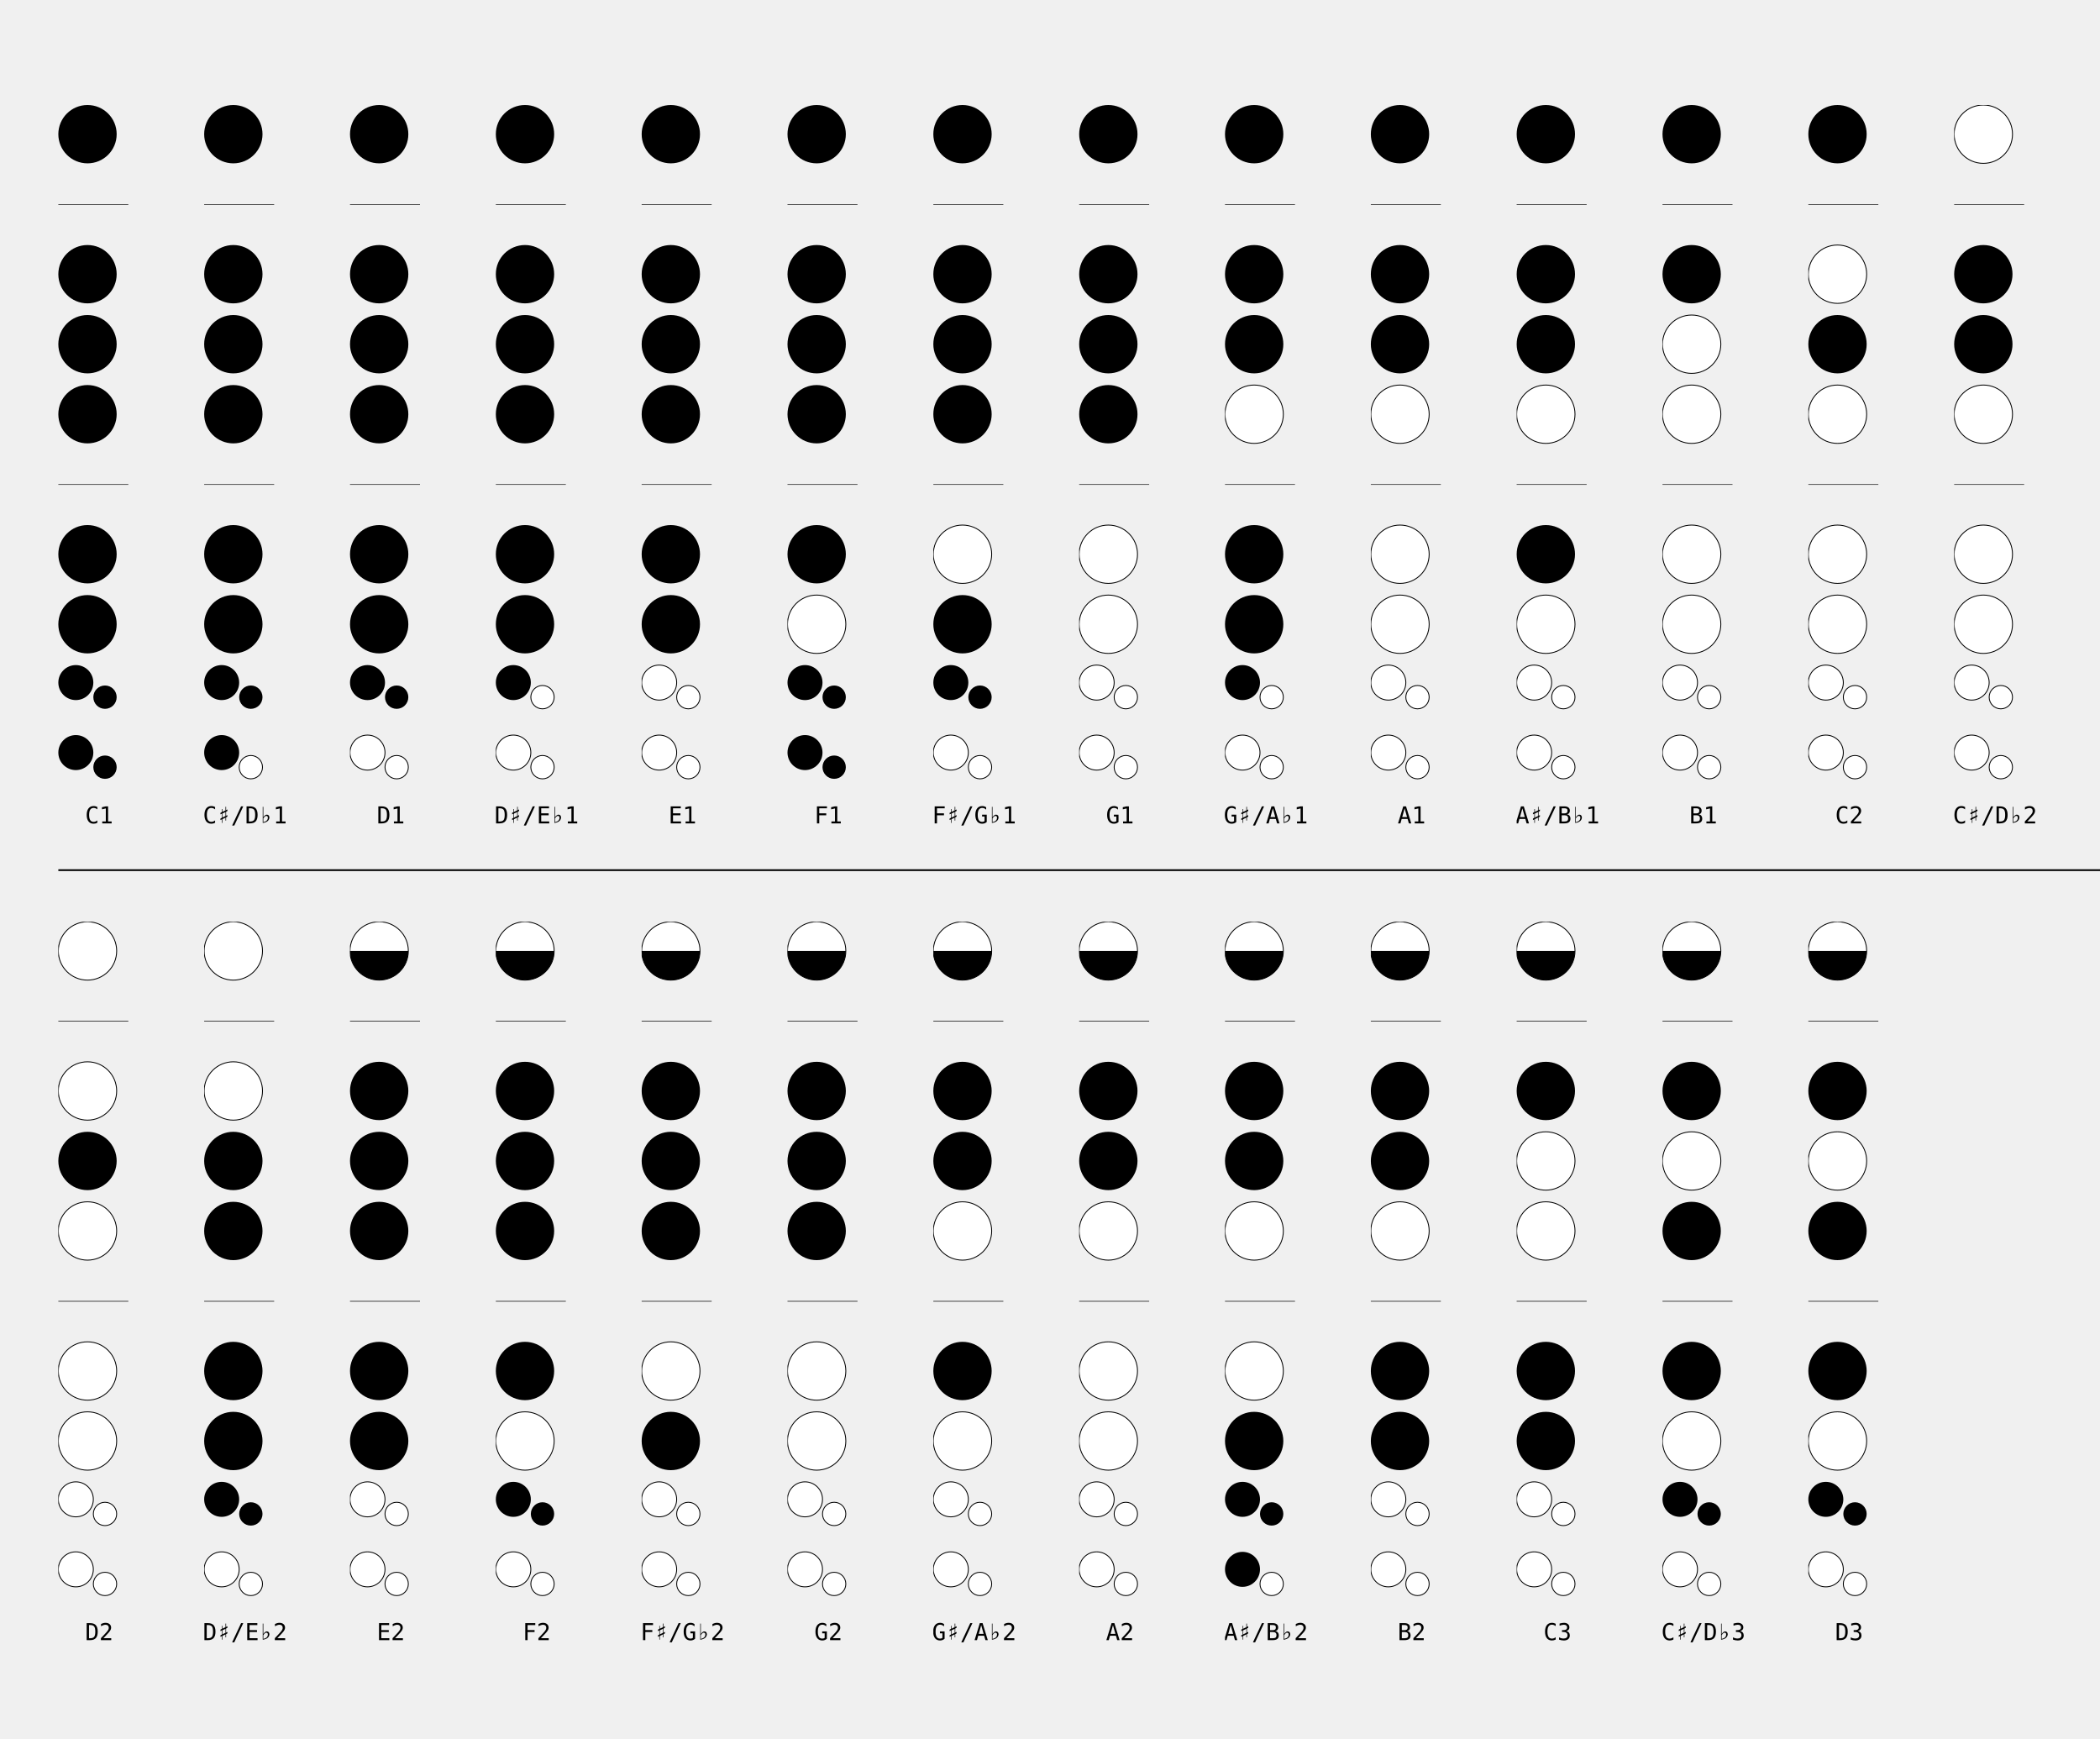
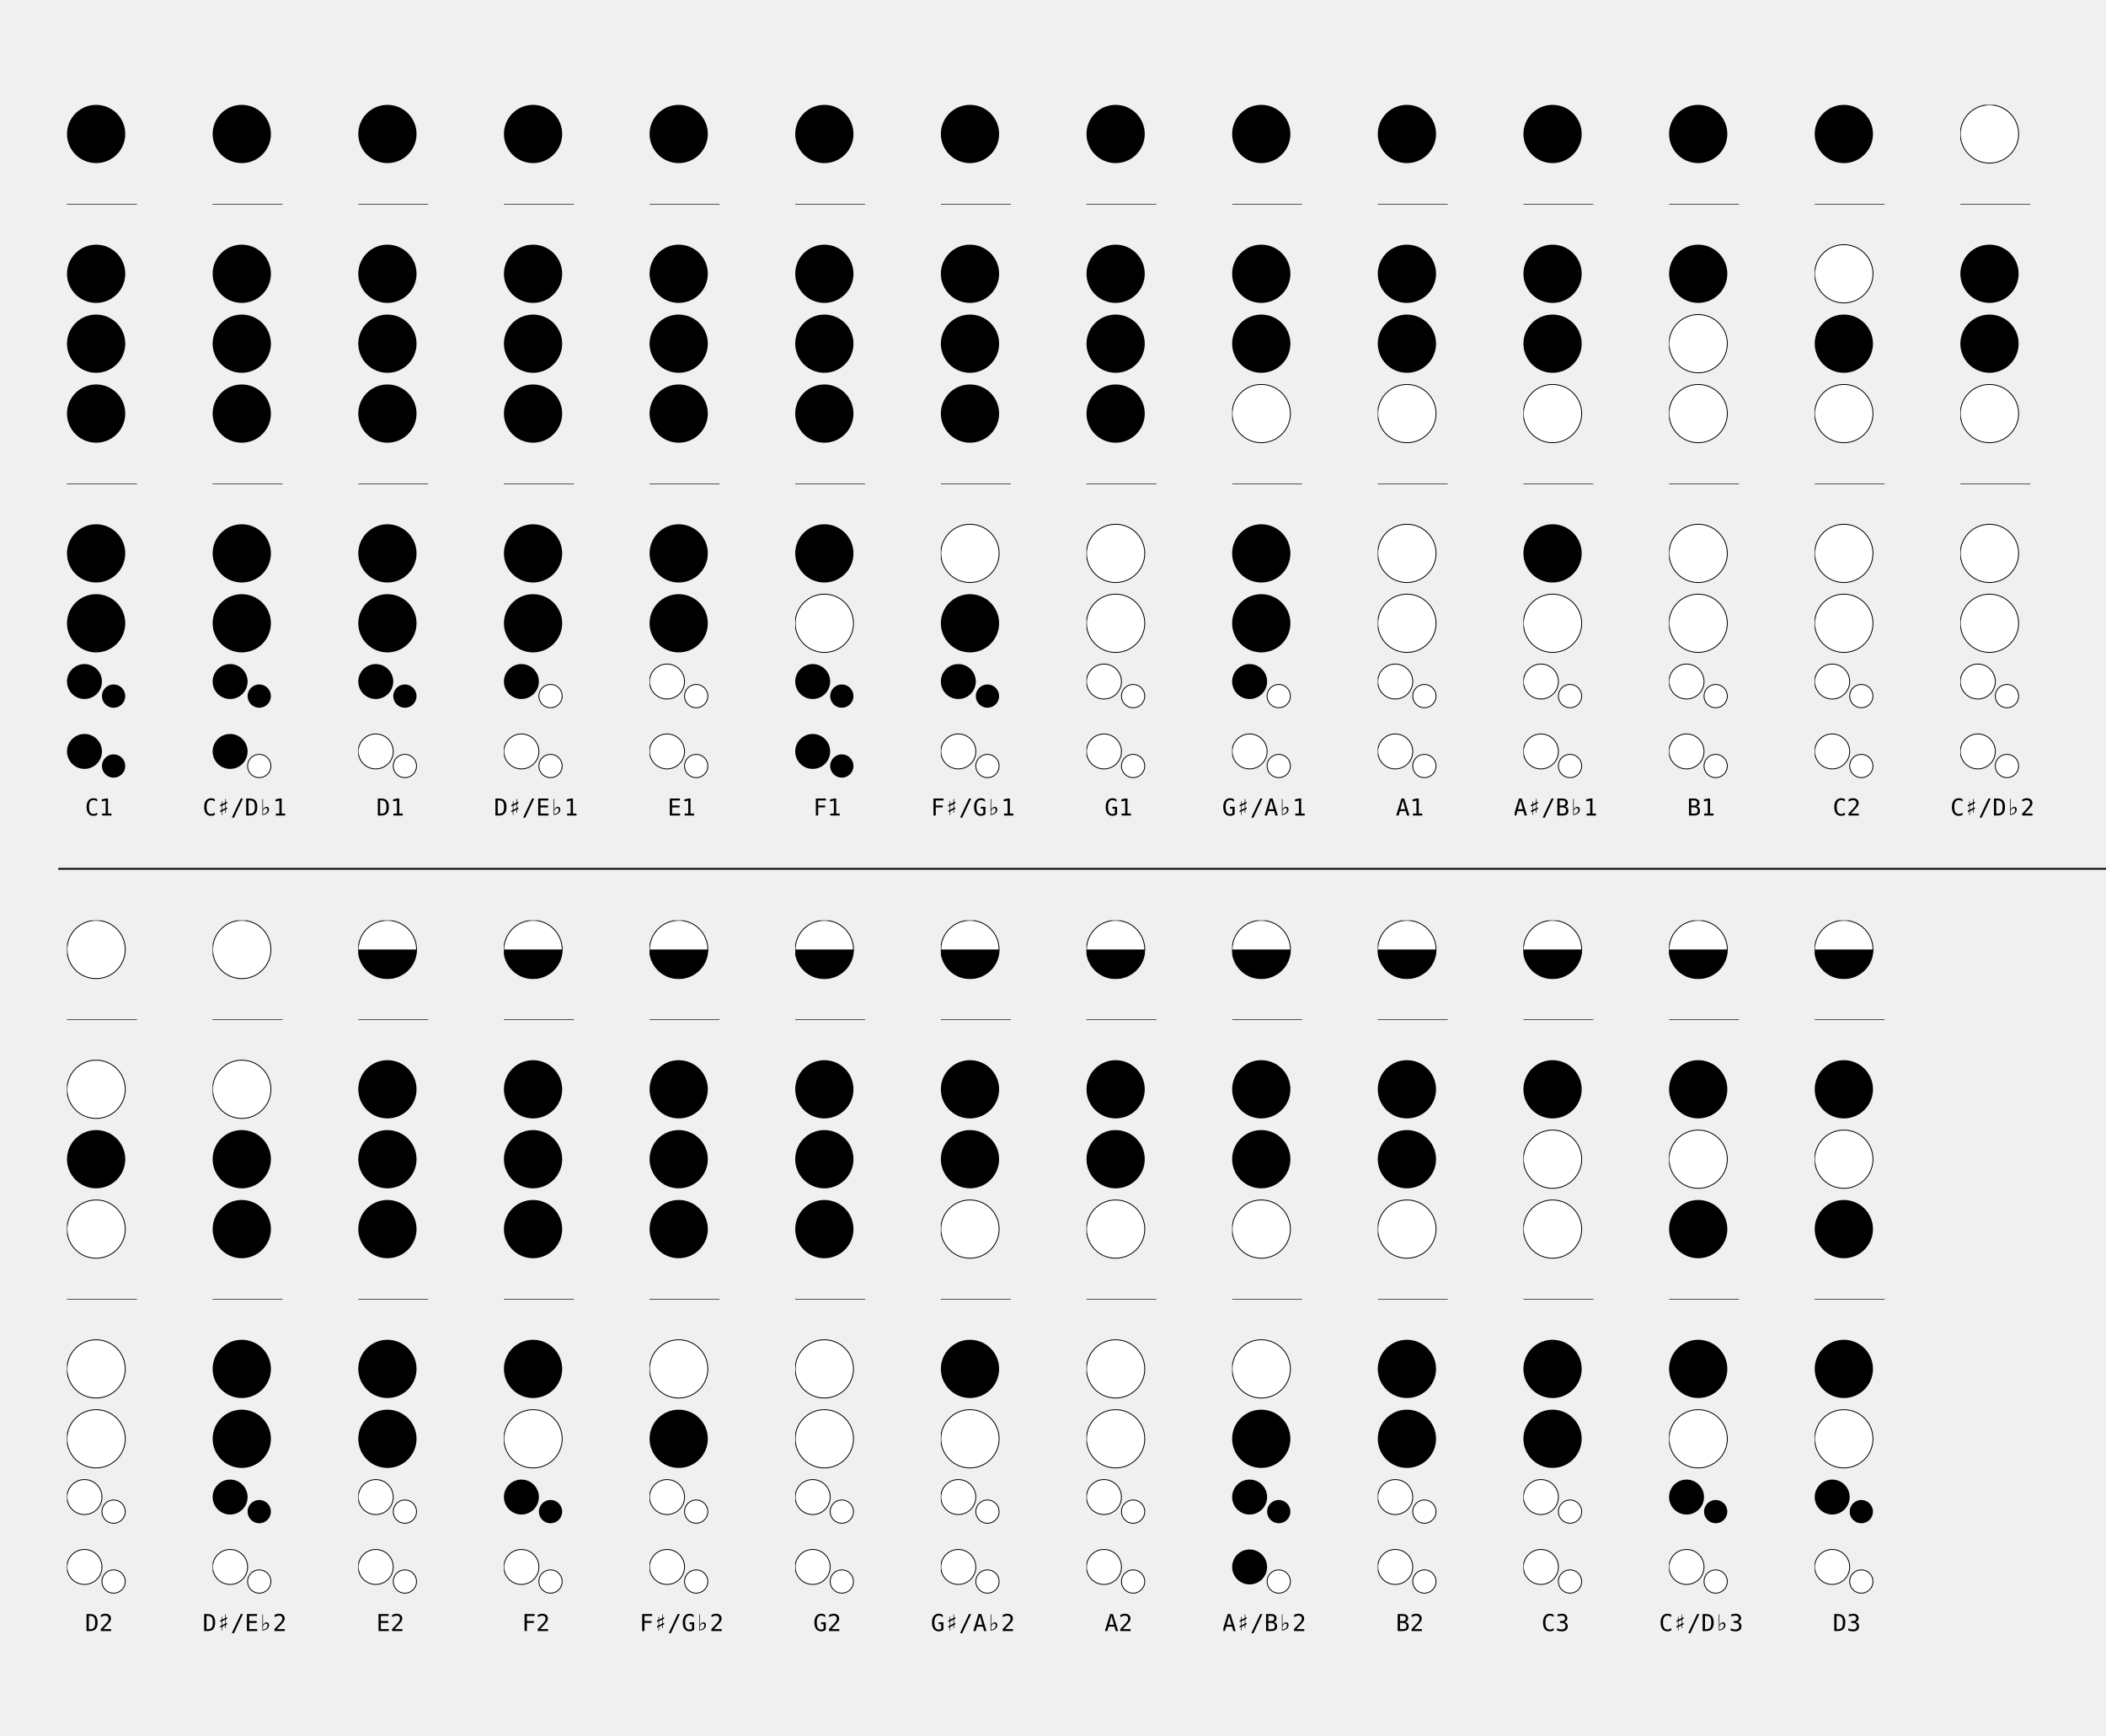
- <svg xmlns="http://www.w3.org/2000/svg" viewBox="0 0 3600 2980">
+ <svg xmlns="http://www.w3.org/2000/svg" viewBox="0 0 3615 2980">
  <defs>
    <circle cx="50" cy="50" r="50" id="pad" />
    <circle cx="80" cy="55" r="20" id="little-hole" />
    <circle cx="30" cy="30" r="30" id="big-hole" />
    <rect x="0" y="50" width="120" height="1" style="fill: black;" id="horizontal-line" />
    <path d="  M 0,50   A 50,50 0 0 0 100,50   Z  " fill="black" id="octave" />
  </defs>
  <style>
    .outline { fill: white; stroke: black; stroke-width: 1.5; }
  </style>
  <svg x="100" y="180">
-     <use x="0" y="0" href="#pad" />
-     <use x="0" y="120" href="#horizontal-line" />
-     <use x="0" y="240" href="#pad" />
-     <use x="0" y="360" href="#pad" />
-     <use x="0" y="480" href="#pad" />
-     <use x="0" y="600" href="#horizontal-line" />
-     <use x="0" y="720" href="#pad" />
-     <use x="0" y="840" href="#pad" />
-     <use x="0" y="960" href="#little-hole" />
-     <use x="0" y="960" href="#big-hole" />
-     <use x="0" y="1080" href="#little-hole" />
-     <use x="0" y="1080" href="#big-hole" />
-     <text x="70" y="1220" font-size="40" font-family="monospace" text-anchor="middle" dominant-baseline="middle">  C1  </text>
+     <svg x="15">
+       <use x="0" y="0" href="#pad" />
+       <use x="0" y="120" href="#horizontal-line" />
+       <use x="0" y="240" href="#pad" />
+       <use x="0" y="360" href="#pad" />
+       <use x="0" y="480" href="#pad" />
+       <use x="0" y="600" href="#horizontal-line" />
+       <use x="0" y="720" href="#pad" />
+       <use x="0" y="840" href="#pad" />
+       <use x="0" y="960" href="#little-hole" />
+       <use x="0" y="960" href="#big-hole" />
+       <use x="0" y="1080" href="#little-hole" />
+       <use x="0" y="1080" href="#big-hole" />
+     </svg>
+     <text x="70" font-size="40" font-family="monospace" text-anchor="middle" y="1220">  C1  </text>
  </svg>
  <svg x="350" y="180">
-     <use x="0" y="0" href="#pad" />
-     <use x="0" y="120" href="#horizontal-line" />
-     <use x="0" y="240" href="#pad" />
-     <use x="0" y="360" href="#pad" />
-     <use x="0" y="480" href="#pad" />
-     <use x="0" y="600" href="#horizontal-line" />
-     <use x="0" y="720" href="#pad" />
-     <use x="0" y="840" href="#pad" />
-     <use x="0" y="960" href="#little-hole" />
-     <use x="0" y="960" href="#big-hole" />
-     <use x="0" y="1080" href="#little-hole" class="outline" />
-     <use x="0" y="1080" href="#big-hole" />
-     <text x="70" y="1220" font-size="40" font-family="monospace" text-anchor="middle" dominant-baseline="middle">C♯/D♭1</text>
+     <svg x="15">
+       <use x="0" y="0" href="#pad" />
+       <use x="0" y="120" href="#horizontal-line" />
+       <use x="0" y="240" href="#pad" />
+       <use x="0" y="360" href="#pad" />
+       <use x="0" y="480" href="#pad" />
+       <use x="0" y="600" href="#horizontal-line" />
+       <use x="0" y="720" href="#pad" />
+       <use x="0" y="840" href="#pad" />
+       <use x="0" y="960" href="#little-hole" />
+       <use x="0" y="960" href="#big-hole" />
+       <use x="0" y="1080" href="#little-hole" class="outline" />
+       <use x="0" y="1080" href="#big-hole" />
+     </svg>
+     <text x="70" font-size="40" font-family="monospace" text-anchor="middle" y="1220">C♯/D♭1</text>
  </svg>
  <svg x="600" y="180">
-     <use x="0" y="0" href="#pad" />
-     <use x="0" y="120" href="#horizontal-line" />
-     <use x="0" y="240" href="#pad" />
-     <use x="0" y="360" href="#pad" />
-     <use x="0" y="480" href="#pad" />
-     <use x="0" y="600" href="#horizontal-line" />
-     <use x="0" y="720" href="#pad" />
-     <use x="0" y="840" href="#pad" />
-     <use x="0" y="960" href="#little-hole" />
-     <use x="0" y="960" href="#big-hole" />
-     <use x="0" y="1080" href="#little-hole" class="outline" />
-     <use x="0" y="1080" href="#big-hole" class="outline" />
-     <text x="70" y="1220" font-size="40" font-family="monospace" text-anchor="middle" dominant-baseline="middle">  D1  </text>
+     <svg x="15">
+       <use x="0" y="0" href="#pad" />
+       <use x="0" y="120" href="#horizontal-line" />
+       <use x="0" y="240" href="#pad" />
+       <use x="0" y="360" href="#pad" />
+       <use x="0" y="480" href="#pad" />
+       <use x="0" y="600" href="#horizontal-line" />
+       <use x="0" y="720" href="#pad" />
+       <use x="0" y="840" href="#pad" />
+       <use x="0" y="960" href="#little-hole" />
+       <use x="0" y="960" href="#big-hole" />
+       <use x="0" y="1080" href="#little-hole" class="outline" />
+       <use x="0" y="1080" href="#big-hole" class="outline" />
+     </svg>
+     <text x="70" font-size="40" font-family="monospace" text-anchor="middle" y="1220">  D1  </text>
  </svg>
  <svg x="850" y="180">
-     <use x="0" y="0" href="#pad" />
-     <use x="0" y="120" href="#horizontal-line" />
-     <use x="0" y="240" href="#pad" />
-     <use x="0" y="360" href="#pad" />
-     <use x="0" y="480" href="#pad" />
-     <use x="0" y="600" href="#horizontal-line" />
-     <use x="0" y="720" href="#pad" />
-     <use x="0" y="840" href="#pad" />
-     <use x="0" y="960" href="#little-hole" class="outline" />
-     <use x="0" y="960" href="#big-hole" />
-     <use x="0" y="1080" href="#little-hole" class="outline" />
-     <use x="0" y="1080" href="#big-hole" class="outline" />
-     <text x="70" y="1220" font-size="40" font-family="monospace" text-anchor="middle" dominant-baseline="middle">D♯/E♭1</text>
+     <svg x="15">
+       <use x="0" y="0" href="#pad" />
+       <use x="0" y="120" href="#horizontal-line" />
+       <use x="0" y="240" href="#pad" />
+       <use x="0" y="360" href="#pad" />
+       <use x="0" y="480" href="#pad" />
+       <use x="0" y="600" href="#horizontal-line" />
+       <use x="0" y="720" href="#pad" />
+       <use x="0" y="840" href="#pad" />
+       <use x="0" y="960" href="#little-hole" class="outline" />
+       <use x="0" y="960" href="#big-hole" />
+       <use x="0" y="1080" href="#little-hole" class="outline" />
+       <use x="0" y="1080" href="#big-hole" class="outline" />
+     </svg>
+     <text x="70" font-size="40" font-family="monospace" text-anchor="middle" y="1220">D♯/E♭1</text>
  </svg>
  <svg x="1100" y="180">
-     <use x="0" y="0" href="#pad" />
-     <use x="0" y="120" href="#horizontal-line" />
-     <use x="0" y="240" href="#pad" />
-     <use x="0" y="360" href="#pad" />
-     <use x="0" y="480" href="#pad" />
-     <use x="0" y="600" href="#horizontal-line" />
-     <use x="0" y="720" href="#pad" />
-     <use x="0" y="840" href="#pad" />
-     <use x="0" y="960" href="#little-hole" class="outline" />
-     <use x="0" y="960" href="#big-hole" class="outline" />
-     <use x="0" y="1080" href="#little-hole" class="outline" />
-     <use x="0" y="1080" href="#big-hole" class="outline" />
-     <text x="70" y="1220" font-size="40" font-family="monospace" text-anchor="middle" dominant-baseline="middle">  E1  </text>
+     <svg x="15">
+       <use x="0" y="0" href="#pad" />
+       <use x="0" y="120" href="#horizontal-line" />
+       <use x="0" y="240" href="#pad" />
+       <use x="0" y="360" href="#pad" />
+       <use x="0" y="480" href="#pad" />
+       <use x="0" y="600" href="#horizontal-line" />
+       <use x="0" y="720" href="#pad" />
+       <use x="0" y="840" href="#pad" />
+       <use x="0" y="960" href="#little-hole" class="outline" />
+       <use x="0" y="960" href="#big-hole" class="outline" />
+       <use x="0" y="1080" href="#little-hole" class="outline" />
+       <use x="0" y="1080" href="#big-hole" class="outline" />
+     </svg>
+     <text x="70" font-size="40" font-family="monospace" text-anchor="middle" y="1220">  E1  </text>
  </svg>
  <svg x="1350" y="180">
-     <use x="0" y="0" href="#pad" />
-     <use x="0" y="120" href="#horizontal-line" />
-     <use x="0" y="240" href="#pad" />
-     <use x="0" y="360" href="#pad" />
-     <use x="0" y="480" href="#pad" />
-     <use x="0" y="600" href="#horizontal-line" />
-     <use x="0" y="720" href="#pad" />
-     <use x="0" y="840" href="#pad" class="outline" />
-     <use x="0" y="960" href="#little-hole" />
-     <use x="0" y="960" href="#big-hole" />
-     <use x="0" y="1080" href="#little-hole" />
-     <use x="0" y="1080" href="#big-hole" />
-     <text x="70" y="1220" font-size="40" font-family="monospace" text-anchor="middle" dominant-baseline="middle">  F1  </text>
+     <svg x="15">
+       <use x="0" y="0" href="#pad" />
+       <use x="0" y="120" href="#horizontal-line" />
+       <use x="0" y="240" href="#pad" />
+       <use x="0" y="360" href="#pad" />
+       <use x="0" y="480" href="#pad" />
+       <use x="0" y="600" href="#horizontal-line" />
+       <use x="0" y="720" href="#pad" />
+       <use x="0" y="840" href="#pad" class="outline" />
+       <use x="0" y="960" href="#little-hole" />
+       <use x="0" y="960" href="#big-hole" />
+       <use x="0" y="1080" href="#little-hole" />
+       <use x="0" y="1080" href="#big-hole" />
+     </svg>
+     <text x="70" font-size="40" font-family="monospace" text-anchor="middle" y="1220">  F1  </text>
  </svg>
  <svg x="1600" y="180">
-     <use x="0" y="0" href="#pad" />
-     <use x="0" y="120" href="#horizontal-line" />
-     <use x="0" y="240" href="#pad" />
-     <use x="0" y="360" href="#pad" />
-     <use x="0" y="480" href="#pad" />
-     <use x="0" y="600" href="#horizontal-line" />
-     <use x="0" y="720" href="#pad" class="outline" />
-     <use x="0" y="840" href="#pad" />
-     <use x="0" y="960" href="#little-hole" />
-     <use x="0" y="960" href="#big-hole" />
-     <use x="0" y="1080" href="#little-hole" class="outline" />
-     <use x="0" y="1080" href="#big-hole" class="outline" />
-     <text x="70" y="1220" font-size="40" font-family="monospace" text-anchor="middle" dominant-baseline="middle">F♯/G♭1</text>
+     <svg x="15">
+       <use x="0" y="0" href="#pad" />
+       <use x="0" y="120" href="#horizontal-line" />
+       <use x="0" y="240" href="#pad" />
+       <use x="0" y="360" href="#pad" />
+       <use x="0" y="480" href="#pad" />
+       <use x="0" y="600" href="#horizontal-line" />
+       <use x="0" y="720" href="#pad" class="outline" />
+       <use x="0" y="840" href="#pad" />
+       <use x="0" y="960" href="#little-hole" />
+       <use x="0" y="960" href="#big-hole" />
+       <use x="0" y="1080" href="#little-hole" class="outline" />
+       <use x="0" y="1080" href="#big-hole" class="outline" />
+     </svg>
+     <text x="70" font-size="40" font-family="monospace" text-anchor="middle" y="1220">F♯/G♭1</text>
  </svg>
  <svg x="1850" y="180">
-     <use x="0" y="0" href="#pad" />
-     <use x="0" y="120" href="#horizontal-line" />
-     <use x="0" y="240" href="#pad" />
-     <use x="0" y="360" href="#pad" />
-     <use x="0" y="480" href="#pad" />
-     <use x="0" y="600" href="#horizontal-line" />
-     <use x="0" y="720" href="#pad" class="outline" />
-     <use x="0" y="840" href="#pad" class="outline" />
-     <use x="0" y="960" href="#little-hole" class="outline" />
-     <use x="0" y="960" href="#big-hole" class="outline" />
-     <use x="0" y="1080" href="#little-hole" class="outline" />
-     <use x="0" y="1080" href="#big-hole" class="outline" />
-     <text x="70" y="1220" font-size="40" font-family="monospace" text-anchor="middle" dominant-baseline="middle">  G1  </text>
+     <svg x="15">
+       <use x="0" y="0" href="#pad" />
+       <use x="0" y="120" href="#horizontal-line" />
+       <use x="0" y="240" href="#pad" />
+       <use x="0" y="360" href="#pad" />
+       <use x="0" y="480" href="#pad" />
+       <use x="0" y="600" href="#horizontal-line" />
+       <use x="0" y="720" href="#pad" class="outline" />
+       <use x="0" y="840" href="#pad" class="outline" />
+       <use x="0" y="960" href="#little-hole" class="outline" />
+       <use x="0" y="960" href="#big-hole" class="outline" />
+       <use x="0" y="1080" href="#little-hole" class="outline" />
+       <use x="0" y="1080" href="#big-hole" class="outline" />
+     </svg>
+     <text x="70" font-size="40" font-family="monospace" text-anchor="middle" y="1220">  G1  </text>
  </svg>
  <svg x="2100" y="180">
-     <use x="0" y="0" href="#pad" />
-     <use x="0" y="120" href="#horizontal-line" />
-     <use x="0" y="240" href="#pad" />
-     <use x="0" y="360" href="#pad" />
-     <use x="0" y="480" href="#pad" class="outline" />
-     <use x="0" y="600" href="#horizontal-line" />
-     <use x="0" y="720" href="#pad" />
-     <use x="0" y="840" href="#pad" />
-     <use x="0" y="960" href="#little-hole" class="outline" />
-     <use x="0" y="960" href="#big-hole" />
-     <use x="0" y="1080" href="#little-hole" class="outline" />
-     <use x="0" y="1080" href="#big-hole" class="outline" />
-     <text x="70" y="1220" font-size="40" font-family="monospace" text-anchor="middle" dominant-baseline="middle">G♯/A♭1</text>
+     <svg x="15">
+       <use x="0" y="0" href="#pad" />
+       <use x="0" y="120" href="#horizontal-line" />
+       <use x="0" y="240" href="#pad" />
+       <use x="0" y="360" href="#pad" />
+       <use x="0" y="480" href="#pad" class="outline" />
+       <use x="0" y="600" href="#horizontal-line" />
+       <use x="0" y="720" href="#pad" />
+       <use x="0" y="840" href="#pad" />
+       <use x="0" y="960" href="#little-hole" class="outline" />
+       <use x="0" y="960" href="#big-hole" />
+       <use x="0" y="1080" href="#little-hole" class="outline" />
+       <use x="0" y="1080" href="#big-hole" class="outline" />
+     </svg>
+     <text x="70" font-size="40" font-family="monospace" text-anchor="middle" y="1220">G♯/A♭1</text>
  </svg>
  <svg x="2350" y="180">
-     <use x="0" y="0" href="#pad" />
-     <use x="0" y="120" href="#horizontal-line" />
-     <use x="0" y="240" href="#pad" />
-     <use x="0" y="360" href="#pad" />
-     <use x="0" y="480" href="#pad" class="outline" />
-     <use x="0" y="600" href="#horizontal-line" />
-     <use x="0" y="720" href="#pad" class="outline" />
-     <use x="0" y="840" href="#pad" class="outline" />
-     <use x="0" y="960" href="#little-hole" class="outline" />
-     <use x="0" y="960" href="#big-hole" class="outline" />
-     <use x="0" y="1080" href="#little-hole" class="outline" />
-     <use x="0" y="1080" href="#big-hole" class="outline" />
-     <text x="70" y="1220" font-size="40" font-family="monospace" text-anchor="middle" dominant-baseline="middle">  A1  </text>
+     <svg x="15">
+       <use x="0" y="0" href="#pad" />
+       <use x="0" y="120" href="#horizontal-line" />
+       <use x="0" y="240" href="#pad" />
+       <use x="0" y="360" href="#pad" />
+       <use x="0" y="480" href="#pad" class="outline" />
+       <use x="0" y="600" href="#horizontal-line" />
+       <use x="0" y="720" href="#pad" class="outline" />
+       <use x="0" y="840" href="#pad" class="outline" />
+       <use x="0" y="960" href="#little-hole" class="outline" />
+       <use x="0" y="960" href="#big-hole" class="outline" />
+       <use x="0" y="1080" href="#little-hole" class="outline" />
+       <use x="0" y="1080" href="#big-hole" class="outline" />
+     </svg>
+     <text x="70" font-size="40" font-family="monospace" text-anchor="middle" y="1220">  A1  </text>
  </svg>
  <svg x="2600" y="180">
-     <use x="0" y="0" href="#pad" />
-     <use x="0" y="120" href="#horizontal-line" />
-     <use x="0" y="240" href="#pad" />
-     <use x="0" y="360" href="#pad" />
-     <use x="0" y="480" href="#pad" class="outline" />
-     <use x="0" y="600" href="#horizontal-line" />
-     <use x="0" y="720" href="#pad" />
-     <use x="0" y="840" href="#pad" class="outline" />
-     <use x="0" y="960" href="#little-hole" class="outline" />
-     <use x="0" y="960" href="#big-hole" class="outline" />
-     <use x="0" y="1080" href="#little-hole" class="outline" />
-     <use x="0" y="1080" href="#big-hole" class="outline" />
-     <text x="70" y="1220" font-size="40" font-family="monospace" text-anchor="middle" dominant-baseline="middle">A♯/B♭1</text>
+     <svg x="15">
+       <use x="0" y="0" href="#pad" />
+       <use x="0" y="120" href="#horizontal-line" />
+       <use x="0" y="240" href="#pad" />
+       <use x="0" y="360" href="#pad" />
+       <use x="0" y="480" href="#pad" class="outline" />
+       <use x="0" y="600" href="#horizontal-line" />
+       <use x="0" y="720" href="#pad" />
+       <use x="0" y="840" href="#pad" class="outline" />
+       <use x="0" y="960" href="#little-hole" class="outline" />
+       <use x="0" y="960" href="#big-hole" class="outline" />
+       <use x="0" y="1080" href="#little-hole" class="outline" />
+       <use x="0" y="1080" href="#big-hole" class="outline" />
+     </svg>
+     <text x="70" font-size="40" font-family="monospace" text-anchor="middle" y="1220">A♯/B♭1</text>
  </svg>
  <svg x="2850" y="180">
-     <use x="0" y="0" href="#pad" />
-     <use x="0" y="120" href="#horizontal-line" />
-     <use x="0" y="240" href="#pad" />
-     <use x="0" y="360" href="#pad" class="outline" />
-     <use x="0" y="480" href="#pad" class="outline" />
-     <use x="0" y="600" href="#horizontal-line" />
-     <use x="0" y="720" href="#pad" class="outline" />
-     <use x="0" y="840" href="#pad" class="outline" />
-     <use x="0" y="960" href="#little-hole" class="outline" />
-     <use x="0" y="960" href="#big-hole" class="outline" />
-     <use x="0" y="1080" href="#little-hole" class="outline" />
-     <use x="0" y="1080" href="#big-hole" class="outline" />
-     <text x="70" y="1220" font-size="40" font-family="monospace" text-anchor="middle" dominant-baseline="middle">  B1  </text>
+     <svg x="15">
+       <use x="0" y="0" href="#pad" />
+       <use x="0" y="120" href="#horizontal-line" />
+       <use x="0" y="240" href="#pad" />
+       <use x="0" y="360" href="#pad" class="outline" />
+       <use x="0" y="480" href="#pad" class="outline" />
+       <use x="0" y="600" href="#horizontal-line" />
+       <use x="0" y="720" href="#pad" class="outline" />
+       <use x="0" y="840" href="#pad" class="outline" />
+       <use x="0" y="960" href="#little-hole" class="outline" />
+       <use x="0" y="960" href="#big-hole" class="outline" />
+       <use x="0" y="1080" href="#little-hole" class="outline" />
+       <use x="0" y="1080" href="#big-hole" class="outline" />
+     </svg>
+     <text x="70" font-size="40" font-family="monospace" text-anchor="middle" y="1220">  B1  </text>
  </svg>
  <svg x="3100" y="180">
-     <use x="0" y="0" href="#pad" />
-     <use x="0" y="120" href="#horizontal-line" />
-     <use x="0" y="240" href="#pad" class="outline" />
-     <use x="0" y="360" href="#pad" />
-     <use x="0" y="480" href="#pad" class="outline" />
-     <use x="0" y="600" href="#horizontal-line" />
-     <use x="0" y="720" href="#pad" class="outline" />
-     <use x="0" y="840" href="#pad" class="outline" />
-     <use x="0" y="960" href="#little-hole" class="outline" />
-     <use x="0" y="960" href="#big-hole" class="outline" />
-     <use x="0" y="1080" href="#little-hole" class="outline" />
-     <use x="0" y="1080" href="#big-hole" class="outline" />
-     <text x="70" y="1220" font-size="40" font-family="monospace" text-anchor="middle" dominant-baseline="middle">  C2  </text>
+     <svg x="15">
+       <use x="0" y="0" href="#pad" />
+       <use x="0" y="120" href="#horizontal-line" />
+       <use x="0" y="240" href="#pad" class="outline" />
+       <use x="0" y="360" href="#pad" />
+       <use x="0" y="480" href="#pad" class="outline" />
+       <use x="0" y="600" href="#horizontal-line" />
+       <use x="0" y="720" href="#pad" class="outline" />
+       <use x="0" y="840" href="#pad" class="outline" />
+       <use x="0" y="960" href="#little-hole" class="outline" />
+       <use x="0" y="960" href="#big-hole" class="outline" />
+       <use x="0" y="1080" href="#little-hole" class="outline" />
+       <use x="0" y="1080" href="#big-hole" class="outline" />
+     </svg>
+     <text x="70" font-size="40" font-family="monospace" text-anchor="middle" y="1220">  C2  </text>
  </svg>
  <svg x="3350" y="180">
-     <use x="0" y="0" href="#pad" class="outline" />
-     <use x="0" y="120" href="#horizontal-line" />
-     <use x="0" y="240" href="#pad" />
-     <use x="0" y="360" href="#pad" />
-     <use x="0" y="480" href="#pad" class="outline" />
-     <use x="0" y="600" href="#horizontal-line" />
-     <use x="0" y="720" href="#pad" class="outline" />
-     <use x="0" y="840" href="#pad" class="outline" />
-     <use x="0" y="960" href="#little-hole" class="outline" />
-     <use x="0" y="960" href="#big-hole" class="outline" />
-     <use x="0" y="1080" href="#little-hole" class="outline" />
-     <use x="0" y="1080" href="#big-hole" class="outline" />
-     <text x="70" y="1220" font-size="40" font-family="monospace" text-anchor="middle" dominant-baseline="middle">C♯/D♭2</text>
+     <svg x="15">
+       <use x="0" y="0" href="#pad" class="outline" />
+       <use x="0" y="120" href="#horizontal-line" />
+       <use x="0" y="240" href="#pad" />
+       <use x="0" y="360" href="#pad" />
+       <use x="0" y="480" href="#pad" class="outline" />
+       <use x="0" y="600" href="#horizontal-line" />
+       <use x="0" y="720" href="#pad" class="outline" />
+       <use x="0" y="840" href="#pad" class="outline" />
+       <use x="0" y="960" href="#little-hole" class="outline" />
+       <use x="0" y="960" href="#big-hole" class="outline" />
+       <use x="0" y="1080" href="#little-hole" class="outline" />
+       <use x="0" y="1080" href="#big-hole" class="outline" />
+     </svg>
+     <text x="70" font-size="40" font-family="monospace" text-anchor="middle" y="1220">C♯/D♭2</text>
  </svg>
  <rect x="100" y="1490" width="3600" height="3" />
  <svg x="100" y="1580">
-     <use x="0" y="0" href="#pad" class="outline" />
-     <use x="0" y="120" href="#horizontal-line" />
-     <use x="0" y="240" href="#pad" class="outline" />
-     <use x="0" y="360" href="#pad" />
-     <use x="0" y="480" href="#pad" class="outline" />
-     <use x="0" y="600" href="#horizontal-line" />
-     <use x="0" y="720" href="#pad" class="outline" />
-     <use x="0" y="840" href="#pad" class="outline" />
-     <use x="0" y="960" href="#little-hole" class="outline" />
-     <use x="0" y="960" href="#big-hole" class="outline" />
-     <use x="0" y="1080" href="#little-hole" class="outline" />
-     <use x="0" y="1080" href="#big-hole" class="outline" />
-     <text x="70" y="1220" font-size="40" font-family="monospace" text-anchor="middle" dominant-baseline="middle">  D2  </text>
+     <svg x="15">
+       <use x="0" y="0" href="#pad" class="outline" />
+       <use x="0" y="120" href="#horizontal-line" />
+       <use x="0" y="240" href="#pad" class="outline" />
+       <use x="0" y="360" href="#pad" />
+       <use x="0" y="480" href="#pad" class="outline" />
+       <use x="0" y="600" href="#horizontal-line" />
+       <use x="0" y="720" href="#pad" class="outline" />
+       <use x="0" y="840" href="#pad" class="outline" />
+       <use x="0" y="960" href="#little-hole" class="outline" />
+       <use x="0" y="960" href="#big-hole" class="outline" />
+       <use x="0" y="1080" href="#little-hole" class="outline" />
+       <use x="0" y="1080" href="#big-hole" class="outline" />
+     </svg>
+     <text x="70" font-size="40" font-family="monospace" text-anchor="middle" y="1220">  D2  </text>
  </svg>
  <svg x="350" y="1580">
-     <use x="0" y="0" href="#pad" class="outline" />
-     <use x="0" y="120" href="#horizontal-line" />
-     <use x="0" y="240" href="#pad" class="outline" />
-     <use x="0" y="360" href="#pad" />
-     <use x="0" y="480" href="#pad" />
-     <use x="0" y="600" href="#horizontal-line" />
-     <use x="0" y="720" href="#pad" />
-     <use x="0" y="840" href="#pad" />
-     <use x="0" y="960" href="#little-hole" />
-     <use x="0" y="960" href="#big-hole" />
-     <use x="0" y="1080" href="#little-hole" class="outline" />
-     <use x="0" y="1080" href="#big-hole" class="outline" />
-     <text x="70" y="1220" font-size="40" font-family="monospace" text-anchor="middle" dominant-baseline="middle">D♯/E♭2</text>
+     <svg x="15">
+       <use x="0" y="0" href="#pad" class="outline" />
+       <use x="0" y="120" href="#horizontal-line" />
+       <use x="0" y="240" href="#pad" class="outline" />
+       <use x="0" y="360" href="#pad" />
+       <use x="0" y="480" href="#pad" />
+       <use x="0" y="600" href="#horizontal-line" />
+       <use x="0" y="720" href="#pad" />
+       <use x="0" y="840" href="#pad" />
+       <use x="0" y="960" href="#little-hole" />
+       <use x="0" y="960" href="#big-hole" />
+       <use x="0" y="1080" href="#little-hole" class="outline" />
+       <use x="0" y="1080" href="#big-hole" class="outline" />
+     </svg>
+     <text x="70" font-size="40" font-family="monospace" text-anchor="middle" y="1220">D♯/E♭2</text>
  </svg>
  <svg x="600" y="1580">
-     <use x="0" y="0" href="#pad" class="outline" />
-     <use x="0" y="0" href="#octave" />
-     <use x="0" y="120" href="#horizontal-line" />
-     <use x="0" y="240" href="#pad" />
-     <use x="0" y="360" href="#pad" />
-     <use x="0" y="480" href="#pad" />
-     <use x="0" y="600" href="#horizontal-line" />
-     <use x="0" y="720" href="#pad" />
-     <use x="0" y="840" href="#pad" />
-     <use x="0" y="960" href="#little-hole" class="outline" />
-     <use x="0" y="960" href="#big-hole" class="outline" />
-     <use x="0" y="1080" href="#little-hole" class="outline" />
-     <use x="0" y="1080" href="#big-hole" class="outline" />
-     <text x="70" y="1220" font-size="40" font-family="monospace" text-anchor="middle" dominant-baseline="middle">  E2  </text>
+     <svg x="15">
+       <use x="0" y="0" href="#pad" class="outline" />
+       <use x="0" y="0" href="#octave" />
+       <use x="0" y="120" href="#horizontal-line" />
+       <use x="0" y="240" href="#pad" />
+       <use x="0" y="360" href="#pad" />
+       <use x="0" y="480" href="#pad" />
+       <use x="0" y="600" href="#horizontal-line" />
+       <use x="0" y="720" href="#pad" />
+       <use x="0" y="840" href="#pad" />
+       <use x="0" y="960" href="#little-hole" class="outline" />
+       <use x="0" y="960" href="#big-hole" class="outline" />
+       <use x="0" y="1080" href="#little-hole" class="outline" />
+       <use x="0" y="1080" href="#big-hole" class="outline" />
+     </svg>
+     <text x="70" font-size="40" font-family="monospace" text-anchor="middle" y="1220">  E2  </text>
  </svg>
  <svg x="850" y="1580">
-     <use x="0" y="0" href="#pad" class="outline" />
-     <use x="0" y="0" href="#octave" />
-     <use x="0" y="120" href="#horizontal-line" />
-     <use x="0" y="240" href="#pad" />
-     <use x="0" y="360" href="#pad" />
-     <use x="0" y="480" href="#pad" />
-     <use x="0" y="600" href="#horizontal-line" />
-     <use x="0" y="720" href="#pad" />
-     <use x="0" y="840" href="#pad" class="outline" />
-     <use x="0" y="960" href="#little-hole" />
-     <use x="0" y="960" href="#big-hole" />
-     <use x="0" y="1080" href="#little-hole" class="outline" />
-     <use x="0" y="1080" href="#big-hole" class="outline" />
-     <text x="70" y="1220" font-size="40" font-family="monospace" text-anchor="middle" dominant-baseline="middle">  F2  </text>
+     <svg x="15">
+       <use x="0" y="0" href="#pad" class="outline" />
+       <use x="0" y="0" href="#octave" />
+       <use x="0" y="120" href="#horizontal-line" />
+       <use x="0" y="240" href="#pad" />
+       <use x="0" y="360" href="#pad" />
+       <use x="0" y="480" href="#pad" />
+       <use x="0" y="600" href="#horizontal-line" />
+       <use x="0" y="720" href="#pad" />
+       <use x="0" y="840" href="#pad" class="outline" />
+       <use x="0" y="960" href="#little-hole" />
+       <use x="0" y="960" href="#big-hole" />
+       <use x="0" y="1080" href="#little-hole" class="outline" />
+       <use x="0" y="1080" href="#big-hole" class="outline" />
+     </svg>
+     <text x="70" font-size="40" font-family="monospace" text-anchor="middle" y="1220">  F2  </text>
  </svg>
  <svg x="1100" y="1580">
-     <use x="0" y="0" href="#pad" class="outline" />
-     <use x="0" y="0" href="#octave" />
-     <use x="0" y="120" href="#horizontal-line" />
-     <use x="0" y="240" href="#pad" />
-     <use x="0" y="360" href="#pad" />
-     <use x="0" y="480" href="#pad" />
-     <use x="0" y="600" href="#horizontal-line" />
-     <use x="0" y="720" href="#pad" class="outline" />
-     <use x="0" y="840" href="#pad" />
-     <use x="0" y="960" href="#little-hole" class="outline" />
-     <use x="0" y="960" href="#big-hole" class="outline" />
-     <use x="0" y="1080" href="#little-hole" class="outline" />
-     <use x="0" y="1080" href="#big-hole" class="outline" />
-     <text x="70" y="1220" font-size="40" font-family="monospace" text-anchor="middle" dominant-baseline="middle">F♯/G♭2</text>
+     <svg x="15">
+       <use x="0" y="0" href="#pad" class="outline" />
+       <use x="0" y="0" href="#octave" />
+       <use x="0" y="120" href="#horizontal-line" />
+       <use x="0" y="240" href="#pad" />
+       <use x="0" y="360" href="#pad" />
+       <use x="0" y="480" href="#pad" />
+       <use x="0" y="600" href="#horizontal-line" />
+       <use x="0" y="720" href="#pad" class="outline" />
+       <use x="0" y="840" href="#pad" />
+       <use x="0" y="960" href="#little-hole" class="outline" />
+       <use x="0" y="960" href="#big-hole" class="outline" />
+       <use x="0" y="1080" href="#little-hole" class="outline" />
+       <use x="0" y="1080" href="#big-hole" class="outline" />
+     </svg>
+     <text x="70" font-size="40" font-family="monospace" text-anchor="middle" y="1220">F♯/G♭2</text>
  </svg>
  <svg x="1350" y="1580">
-     <use x="0" y="0" href="#pad" class="outline" />
-     <use x="0" y="0" href="#octave" />
-     <use x="0" y="120" href="#horizontal-line" />
-     <use x="0" y="240" href="#pad" />
-     <use x="0" y="360" href="#pad" />
-     <use x="0" y="480" href="#pad" />
-     <use x="0" y="600" href="#horizontal-line" />
-     <use x="0" y="720" href="#pad" class="outline" />
-     <use x="0" y="840" href="#pad" class="outline" />
-     <use x="0" y="960" href="#little-hole" class="outline" />
-     <use x="0" y="960" href="#big-hole" class="outline" />
-     <use x="0" y="1080" href="#little-hole" class="outline" />
-     <use x="0" y="1080" href="#big-hole" class="outline" />
-     <text x="70" y="1220" font-size="40" font-family="monospace" text-anchor="middle" dominant-baseline="middle">  G2  </text>
+     <svg x="15">
+       <use x="0" y="0" href="#pad" class="outline" />
+       <use x="0" y="0" href="#octave" />
+       <use x="0" y="120" href="#horizontal-line" />
+       <use x="0" y="240" href="#pad" />
+       <use x="0" y="360" href="#pad" />
+       <use x="0" y="480" href="#pad" />
+       <use x="0" y="600" href="#horizontal-line" />
+       <use x="0" y="720" href="#pad" class="outline" />
+       <use x="0" y="840" href="#pad" class="outline" />
+       <use x="0" y="960" href="#little-hole" class="outline" />
+       <use x="0" y="960" href="#big-hole" class="outline" />
+       <use x="0" y="1080" href="#little-hole" class="outline" />
+       <use x="0" y="1080" href="#big-hole" class="outline" />
+     </svg>
+     <text x="70" font-size="40" font-family="monospace" text-anchor="middle" y="1220">  G2  </text>
  </svg>
  <svg x="1600" y="1580">
-     <use x="0" y="0" href="#pad" class="outline" />
-     <use x="0" y="0" href="#octave" />
-     <use x="0" y="120" href="#horizontal-line" />
-     <use x="0" y="240" href="#pad" />
-     <use x="0" y="360" href="#pad" />
-     <use x="0" y="480" href="#pad" class="outline" />
-     <use x="0" y="600" href="#horizontal-line" />
-     <use x="0" y="720" href="#pad" />
-     <use x="0" y="840" href="#pad" class="outline" />
-     <use x="0" y="960" href="#little-hole" class="outline" />
-     <use x="0" y="960" href="#big-hole" class="outline" />
-     <use x="0" y="1080" href="#little-hole" class="outline" />
-     <use x="0" y="1080" href="#big-hole" class="outline" />
-     <text x="70" y="1220" font-size="40" font-family="monospace" text-anchor="middle" dominant-baseline="middle">G♯/A♭2</text>
+     <svg x="15">
+       <use x="0" y="0" href="#pad" class="outline" />
+       <use x="0" y="0" href="#octave" />
+       <use x="0" y="120" href="#horizontal-line" />
+       <use x="0" y="240" href="#pad" />
+       <use x="0" y="360" href="#pad" />
+       <use x="0" y="480" href="#pad" class="outline" />
+       <use x="0" y="600" href="#horizontal-line" />
+       <use x="0" y="720" href="#pad" />
+       <use x="0" y="840" href="#pad" class="outline" />
+       <use x="0" y="960" href="#little-hole" class="outline" />
+       <use x="0" y="960" href="#big-hole" class="outline" />
+       <use x="0" y="1080" href="#little-hole" class="outline" />
+       <use x="0" y="1080" href="#big-hole" class="outline" />
+     </svg>
+     <text x="70" font-size="40" font-family="monospace" text-anchor="middle" y="1220">G♯/A♭2</text>
  </svg>
  <svg x="1850" y="1580">
-     <use x="0" y="0" href="#pad" class="outline" />
-     <use x="0" y="0" href="#octave" />
-     <use x="0" y="120" href="#horizontal-line" />
-     <use x="0" y="240" href="#pad" />
-     <use x="0" y="360" href="#pad" />
-     <use x="0" y="480" href="#pad" class="outline" />
-     <use x="0" y="600" href="#horizontal-line" />
-     <use x="0" y="720" href="#pad" class="outline" />
-     <use x="0" y="840" href="#pad" class="outline" />
-     <use x="0" y="960" href="#little-hole" class="outline" />
-     <use x="0" y="960" href="#big-hole" class="outline" />
-     <use x="0" y="1080" href="#little-hole" class="outline" />
-     <use x="0" y="1080" href="#big-hole" class="outline" />
-     <text x="70" y="1220" font-size="40" font-family="monospace" text-anchor="middle" dominant-baseline="middle">  A2  </text>
+     <svg x="15">
+       <use x="0" y="0" href="#pad" class="outline" />
+       <use x="0" y="0" href="#octave" />
+       <use x="0" y="120" href="#horizontal-line" />
+       <use x="0" y="240" href="#pad" />
+       <use x="0" y="360" href="#pad" />
+       <use x="0" y="480" href="#pad" class="outline" />
+       <use x="0" y="600" href="#horizontal-line" />
+       <use x="0" y="720" href="#pad" class="outline" />
+       <use x="0" y="840" href="#pad" class="outline" />
+       <use x="0" y="960" href="#little-hole" class="outline" />
+       <use x="0" y="960" href="#big-hole" class="outline" />
+       <use x="0" y="1080" href="#little-hole" class="outline" />
+       <use x="0" y="1080" href="#big-hole" class="outline" />
+     </svg>
+     <text x="70" font-size="40" font-family="monospace" text-anchor="middle" y="1220">  A2  </text>
  </svg>
  <svg x="2100" y="1580">
-     <use x="0" y="0" href="#pad" class="outline" />
-     <use x="0" y="0" href="#octave" />
-     <use x="0" y="120" href="#horizontal-line" />
-     <use x="0" y="240" href="#pad" />
-     <use x="0" y="360" href="#pad" />
-     <use x="0" y="480" href="#pad" class="outline" />
-     <use x="0" y="600" href="#horizontal-line" />
-     <use x="0" y="720" href="#pad" class="outline" />
-     <use x="0" y="840" href="#pad" />
-     <use x="0" y="960" href="#little-hole" />
-     <use x="0" y="960" href="#big-hole" />
-     <use x="0" y="1080" href="#little-hole" class="outline" />
-     <use x="0" y="1080" href="#big-hole" />
-     <text x="70" y="1220" font-size="40" font-family="monospace" text-anchor="middle" dominant-baseline="middle">A♯/B♭2</text>
+     <svg x="15">
+       <use x="0" y="0" href="#pad" class="outline" />
+       <use x="0" y="0" href="#octave" />
+       <use x="0" y="120" href="#horizontal-line" />
+       <use x="0" y="240" href="#pad" />
+       <use x="0" y="360" href="#pad" />
+       <use x="0" y="480" href="#pad" class="outline" />
+       <use x="0" y="600" href="#horizontal-line" />
+       <use x="0" y="720" href="#pad" class="outline" />
+       <use x="0" y="840" href="#pad" />
+       <use x="0" y="960" href="#little-hole" />
+       <use x="0" y="960" href="#big-hole" />
+       <use x="0" y="1080" href="#little-hole" class="outline" />
+       <use x="0" y="1080" href="#big-hole" />
+     </svg>
+     <text x="70" font-size="40" font-family="monospace" text-anchor="middle" y="1220">A♯/B♭2</text>
  </svg>
  <svg x="2350" y="1580">
-     <use x="0" y="0" href="#pad" class="outline" />
-     <use x="0" y="0" href="#octave" />
-     <use x="0" y="120" href="#horizontal-line" />
-     <use x="0" y="240" href="#pad" />
-     <use x="0" y="360" href="#pad" />
-     <use x="0" y="480" href="#pad" class="outline" />
-     <use x="0" y="600" href="#horizontal-line" />
-     <use x="0" y="720" href="#pad" />
-     <use x="0" y="840" href="#pad" />
-     <use x="0" y="960" href="#little-hole" class="outline" />
-     <use x="0" y="960" href="#big-hole" class="outline" />
-     <use x="0" y="1080" href="#little-hole" class="outline" />
-     <use x="0" y="1080" href="#big-hole" class="outline" />
-     <text x="70" y="1220" font-size="40" font-family="monospace" text-anchor="middle" dominant-baseline="middle">  B2  </text>
+     <svg x="15">
+       <use x="0" y="0" href="#pad" class="outline" />
+       <use x="0" y="0" href="#octave" />
+       <use x="0" y="120" href="#horizontal-line" />
+       <use x="0" y="240" href="#pad" />
+       <use x="0" y="360" href="#pad" />
+       <use x="0" y="480" href="#pad" class="outline" />
+       <use x="0" y="600" href="#horizontal-line" />
+       <use x="0" y="720" href="#pad" />
+       <use x="0" y="840" href="#pad" />
+       <use x="0" y="960" href="#little-hole" class="outline" />
+       <use x="0" y="960" href="#big-hole" class="outline" />
+       <use x="0" y="1080" href="#little-hole" class="outline" />
+       <use x="0" y="1080" href="#big-hole" class="outline" />
+     </svg>
+     <text x="70" font-size="40" font-family="monospace" text-anchor="middle" y="1220">  B2  </text>
  </svg>
  <svg x="2600" y="1580">
-     <use x="0" y="0" href="#pad" class="outline" />
-     <use x="0" y="0" href="#octave" />
-     <use x="0" y="120" href="#horizontal-line" />
-     <use x="0" y="240" href="#pad" />
-     <use x="0" y="360" href="#pad" class="outline" />
-     <use x="0" y="480" href="#pad" class="outline" />
-     <use x="0" y="600" href="#horizontal-line" />
-     <use x="0" y="720" href="#pad" />
-     <use x="0" y="840" href="#pad" />
-     <use x="0" y="960" href="#little-hole" class="outline" />
-     <use x="0" y="960" href="#big-hole" class="outline" />
-     <use x="0" y="1080" href="#little-hole" class="outline" />
-     <use x="0" y="1080" href="#big-hole" class="outline" />
-     <text x="70" y="1220" font-size="40" font-family="monospace" text-anchor="middle" dominant-baseline="middle">  C3  </text>
+     <svg x="15">
+       <use x="0" y="0" href="#pad" class="outline" />
+       <use x="0" y="0" href="#octave" />
+       <use x="0" y="120" href="#horizontal-line" />
+       <use x="0" y="240" href="#pad" />
+       <use x="0" y="360" href="#pad" class="outline" />
+       <use x="0" y="480" href="#pad" class="outline" />
+       <use x="0" y="600" href="#horizontal-line" />
+       <use x="0" y="720" href="#pad" />
+       <use x="0" y="840" href="#pad" />
+       <use x="0" y="960" href="#little-hole" class="outline" />
+       <use x="0" y="960" href="#big-hole" class="outline" />
+       <use x="0" y="1080" href="#little-hole" class="outline" />
+       <use x="0" y="1080" href="#big-hole" class="outline" />
+     </svg>
+     <text x="70" font-size="40" font-family="monospace" text-anchor="middle" y="1220">  C3  </text>
  </svg>
  <svg x="2850" y="1580">
-     <use x="0" y="0" href="#pad" class="outline" />
-     <use x="0" y="0" href="#octave" />
-     <use x="0" y="120" href="#horizontal-line" />
-     <use x="0" y="240" href="#pad" />
-     <use x="0" y="360" href="#pad" class="outline" />
-     <use x="0" y="480" href="#pad" />
-     <use x="0" y="600" href="#horizontal-line" />
-     <use x="0" y="720" href="#pad" />
-     <use x="0" y="840" href="#pad" class="outline" />
-     <use x="0" y="960" href="#little-hole" />
-     <use x="0" y="960" href="#big-hole" />
-     <use x="0" y="1080" href="#little-hole" class="outline" />
-     <use x="0" y="1080" href="#big-hole" class="outline" />
-     <text x="70" y="1220" font-size="40" font-family="monospace" text-anchor="middle" dominant-baseline="middle">C♯/D♭3</text>
+     <svg x="15">
+       <use x="0" y="0" href="#pad" class="outline" />
+       <use x="0" y="0" href="#octave" />
+       <use x="0" y="120" href="#horizontal-line" />
+       <use x="0" y="240" href="#pad" />
+       <use x="0" y="360" href="#pad" class="outline" />
+       <use x="0" y="480" href="#pad" />
+       <use x="0" y="600" href="#horizontal-line" />
+       <use x="0" y="720" href="#pad" />
+       <use x="0" y="840" href="#pad" class="outline" />
+       <use x="0" y="960" href="#little-hole" />
+       <use x="0" y="960" href="#big-hole" />
+       <use x="0" y="1080" href="#little-hole" class="outline" />
+       <use x="0" y="1080" href="#big-hole" class="outline" />
+     </svg>
+     <text x="70" font-size="40" font-family="monospace" text-anchor="middle" y="1220">C♯/D♭3</text>
  </svg>
  <svg x="3100" y="1580">
-     <use x="0" y="0" href="#pad" class="outline" />
-     <use x="0" y="0" href="#octave" />
-     <use x="0" y="120" href="#horizontal-line" />
-     <use x="0" y="240" href="#pad" />
-     <use x="0" y="360" href="#pad" class="outline" />
-     <use x="0" y="480" href="#pad" />
-     <use x="0" y="600" href="#horizontal-line" />
-     <use x="0" y="720" href="#pad" />
-     <use x="0" y="840" href="#pad" class="outline" />
-     <use x="0" y="960" href="#little-hole" />
-     <use x="0" y="960" href="#big-hole" />
-     <use x="0" y="1080" href="#little-hole" class="outline" />
-     <use x="0" y="1080" href="#big-hole" class="outline" />
-     <text x="70" y="1220" font-size="40" font-family="monospace" text-anchor="middle" dominant-baseline="middle">  D3  </text>
+     <svg x="15">
+       <use x="0" y="0" href="#pad" class="outline" />
+       <use x="0" y="0" href="#octave" />
+       <use x="0" y="120" href="#horizontal-line" />
+       <use x="0" y="240" href="#pad" />
+       <use x="0" y="360" href="#pad" class="outline" />
+       <use x="0" y="480" href="#pad" />
+       <use x="0" y="600" href="#horizontal-line" />
+       <use x="0" y="720" href="#pad" />
+       <use x="0" y="840" href="#pad" class="outline" />
+       <use x="0" y="960" href="#little-hole" />
+       <use x="0" y="960" href="#big-hole" />
+       <use x="0" y="1080" href="#little-hole" class="outline" />
+       <use x="0" y="1080" href="#big-hole" class="outline" />
+     </svg>
+     <text x="70" font-size="40" font-family="monospace" text-anchor="middle" y="1220">  D3  </text>
  </svg>
</svg>
